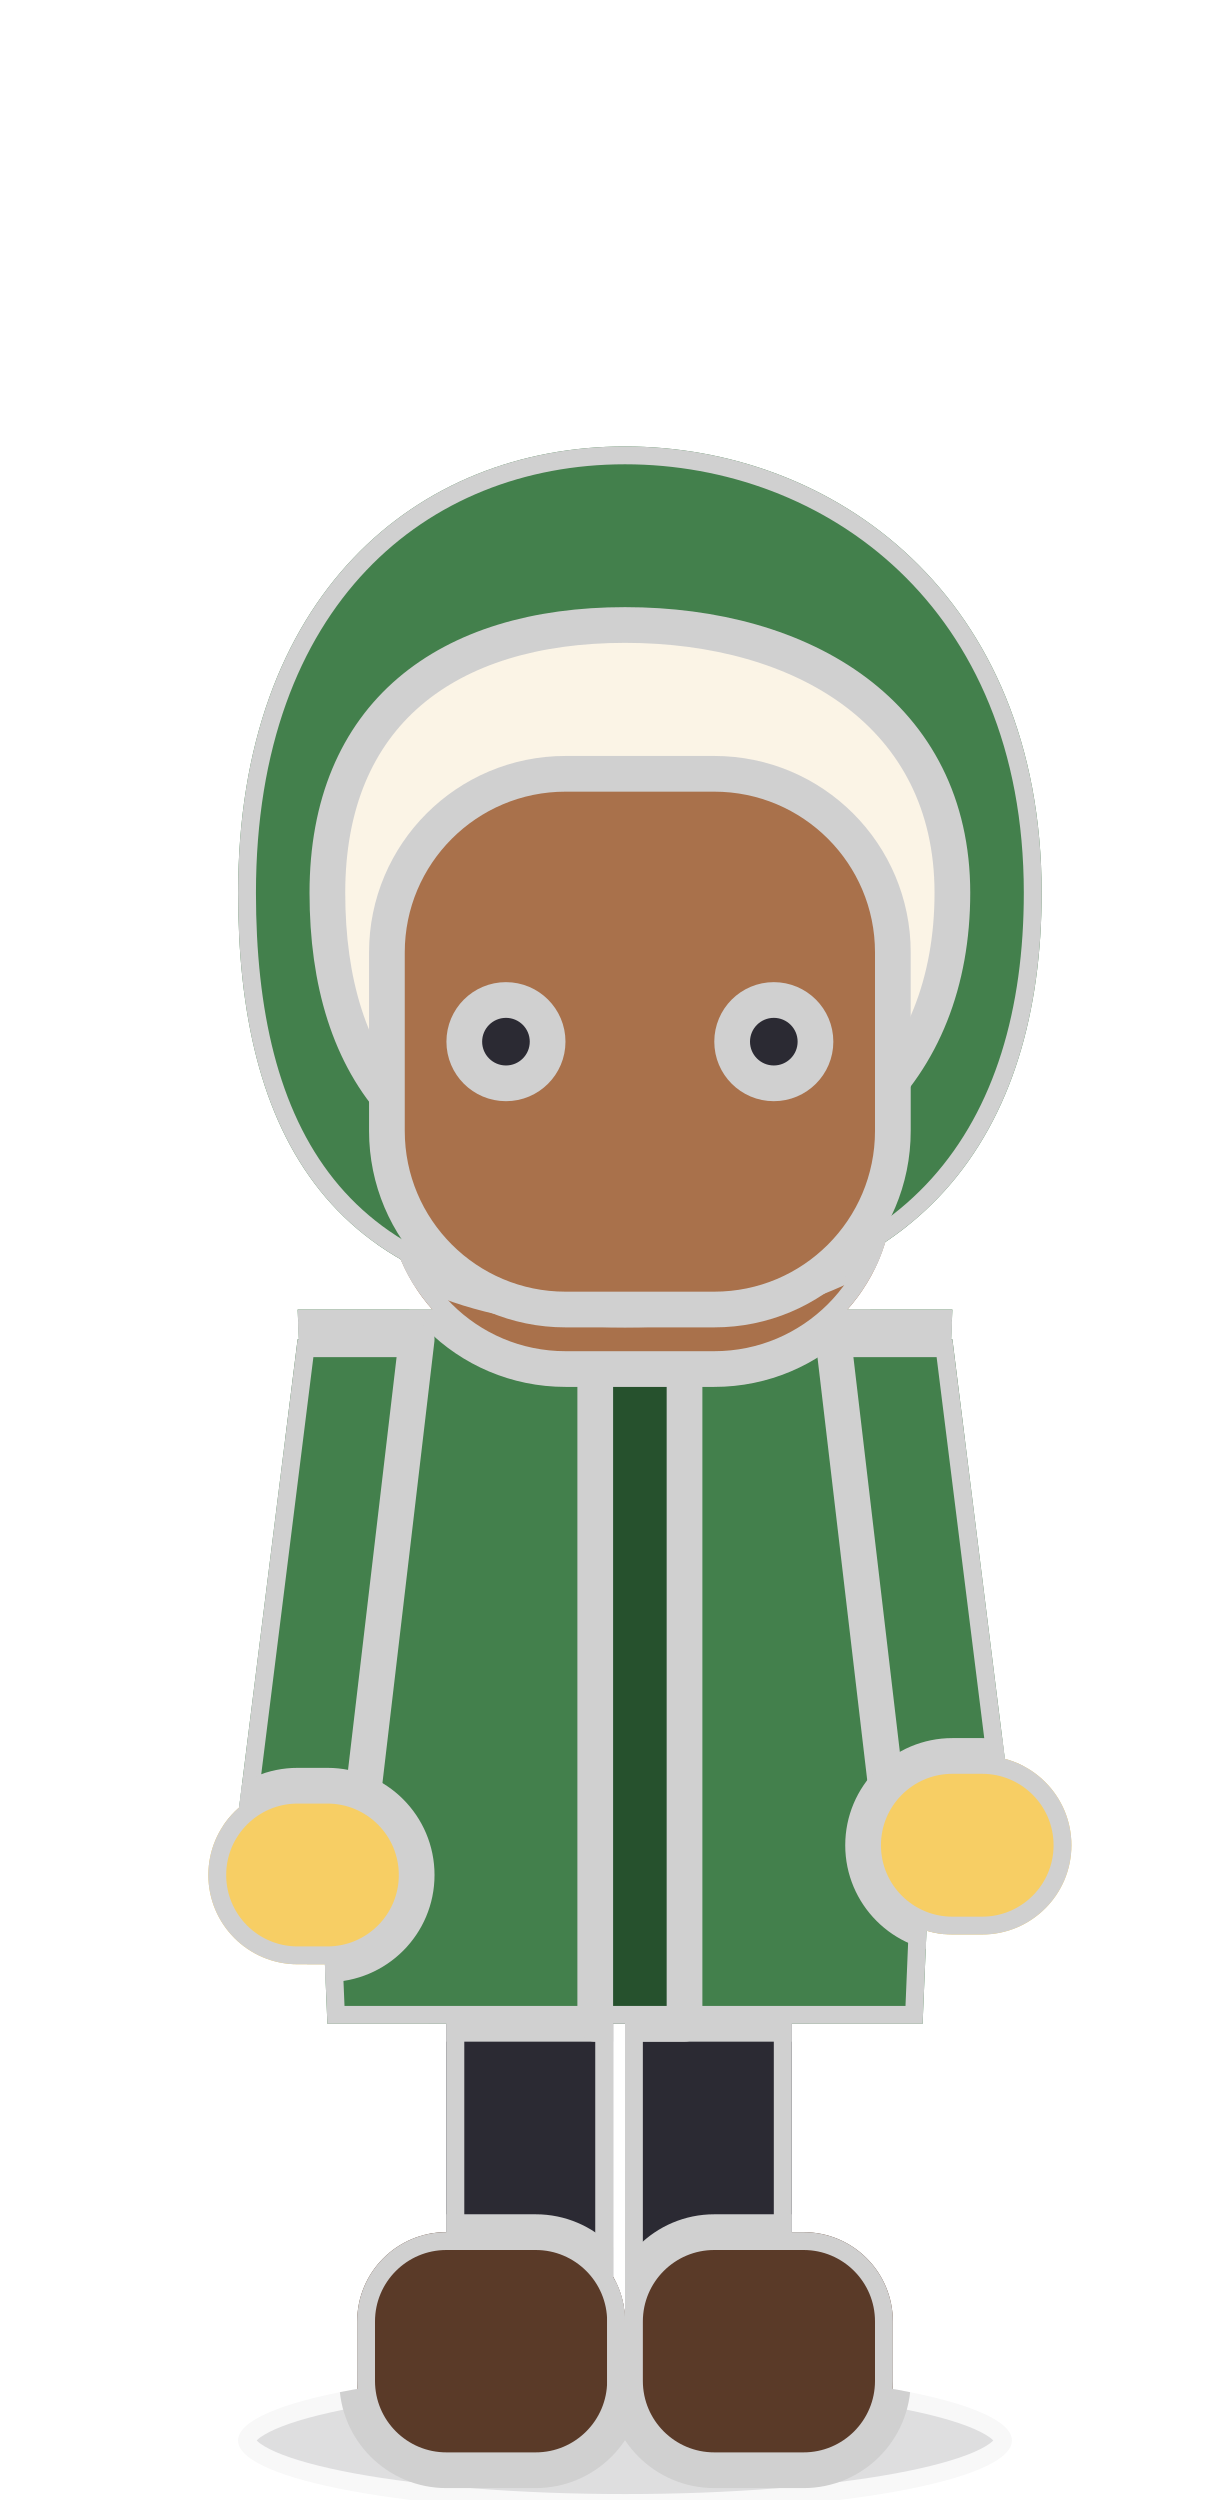
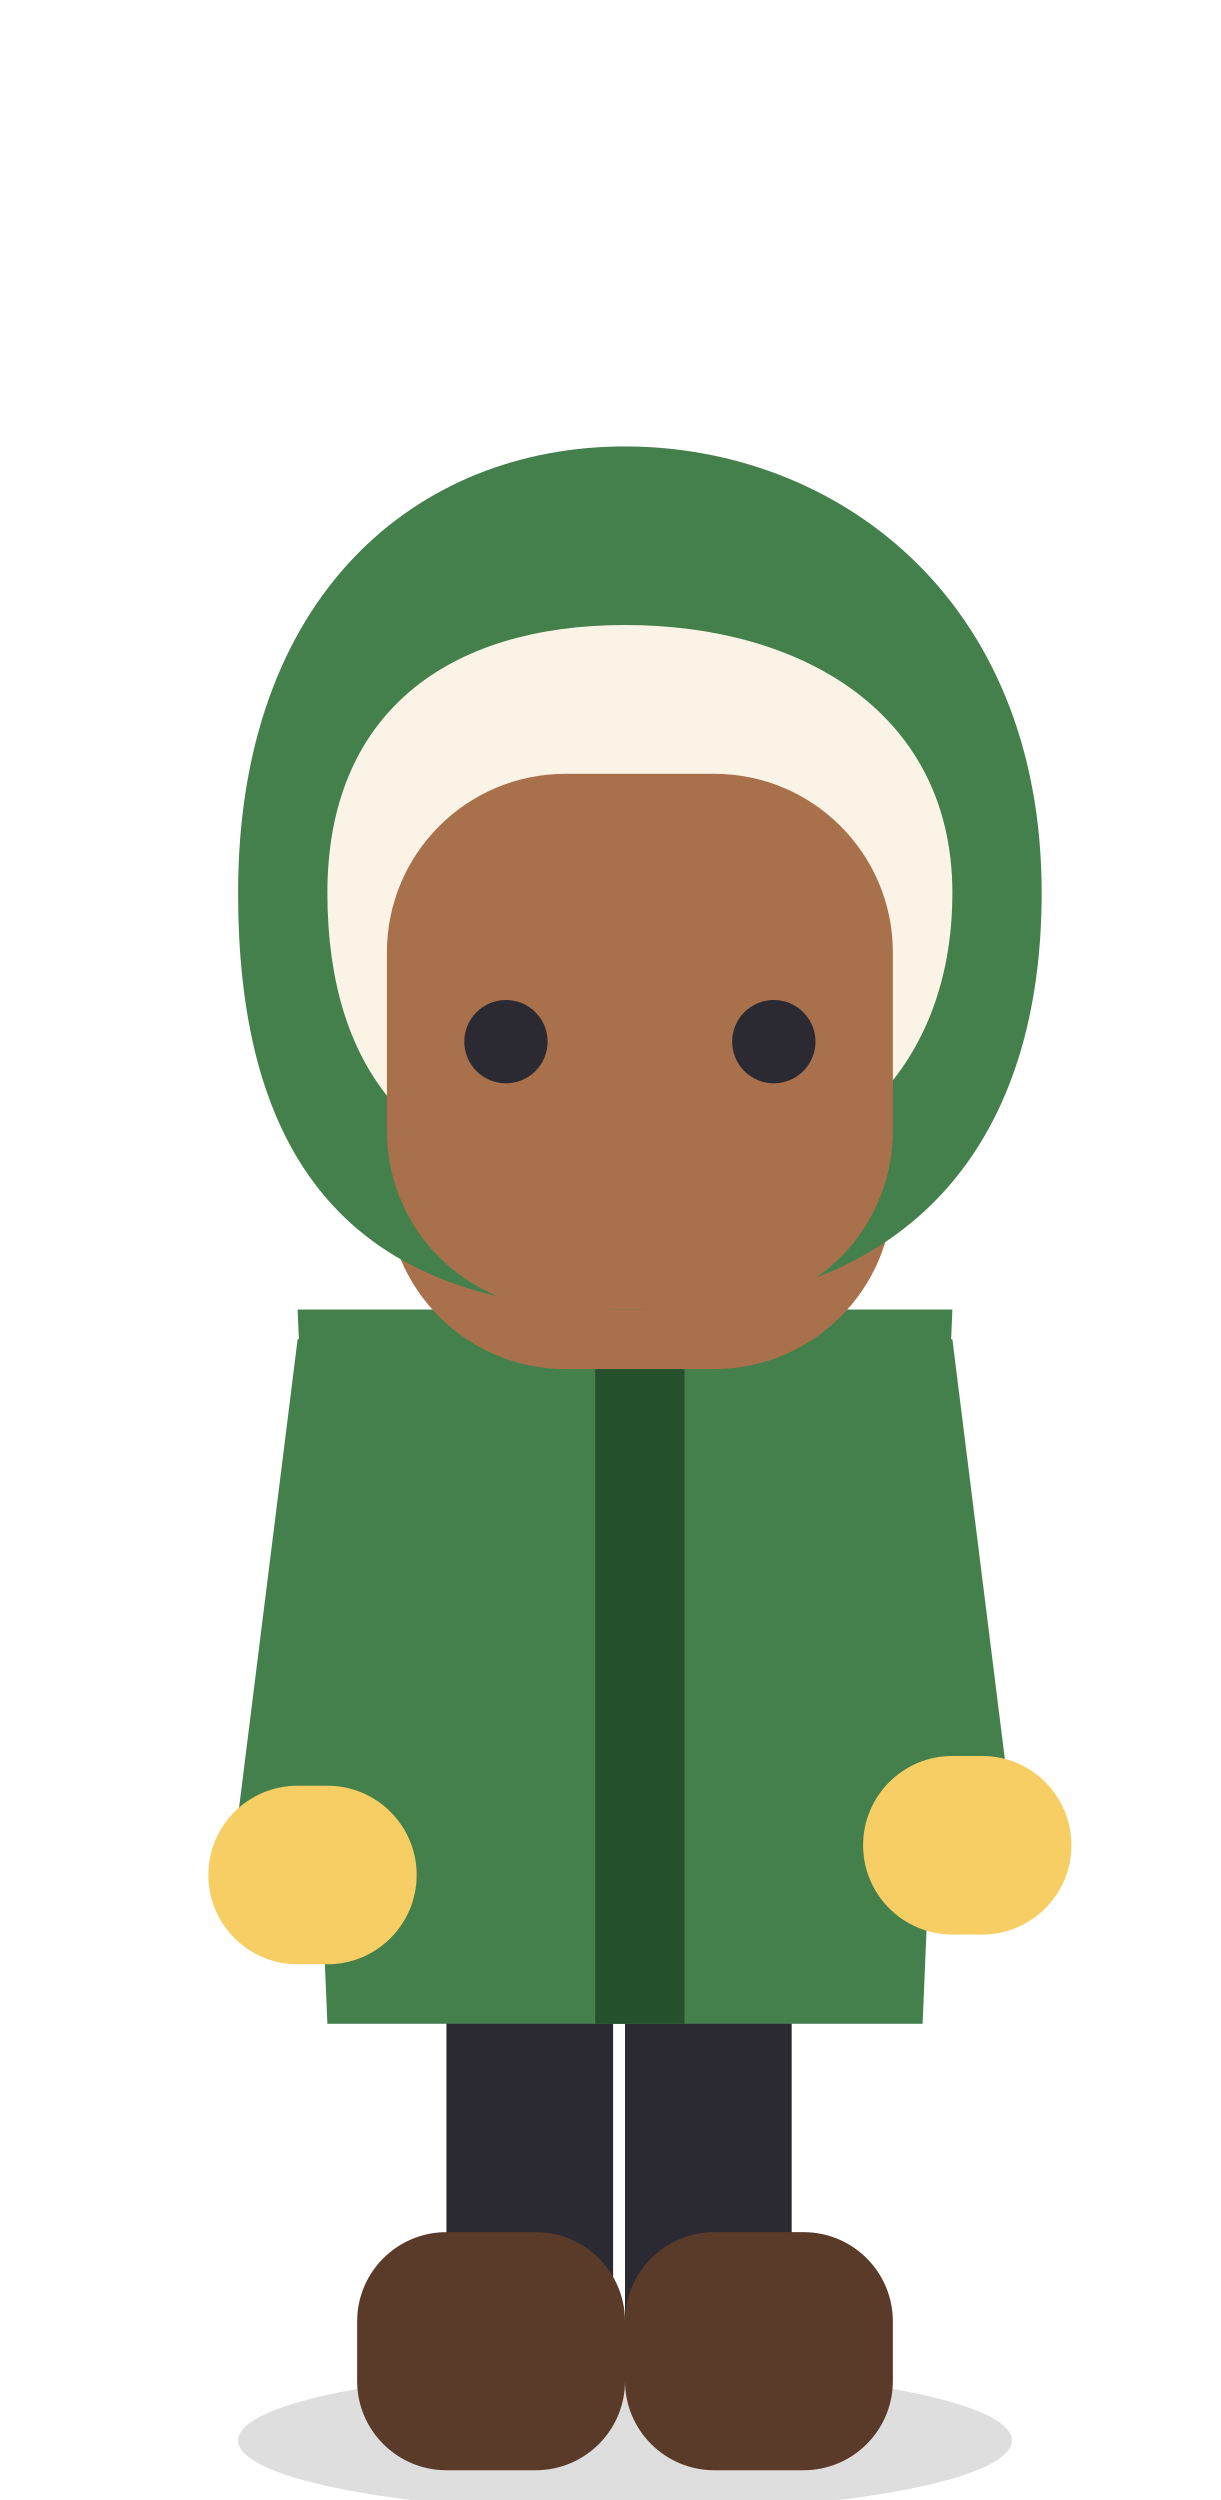
<svg xmlns="http://www.w3.org/2000/svg" width="123" height="252" viewBox="1 0 41 84">
-   <clipPath id="rim_person_boy_winter_walk0">
-     <ellipse cx="22" cy="82" rx="13" ry="2.4" fill="#2B2A33" opacity="0.16" />
-     <rect x="16" y="66" width="5.6" height="12" fill="#2B2A33" />
-     <rect x="22" y="66" width="5.6" height="12" fill="#2B2A33" />
-     <rect x="13" y="75" width="9" height="8" rx="3" fill="#5A3A28" />
-     <rect x="22" y="75" width="9" height="8" rx="3" fill="#5A3A28" />
+   <ellipse cx="22" cy="82" rx="13" ry="2.4" fill="#2B2A33" opacity="0.16" />
+   <rect x="16" y="66" width="5.6" height="12" fill="#2B2A33" />
+   <rect x="22" y="66" width="5.6" height="12" fill="#2B2A33" />
+   <rect x="13" y="75" width="9" height="8" rx="3" fill="#5A3A28" />
+   <rect x="22" y="75" width="9" height="8" rx="3" fill="#5A3A28" />
+   <g transform="translate(0 0) scale(1 1)">
    <polygon points="11,44 33,44 32,68 12,68" fill="#43804C" />
    <polygon points="21,44 24,44 24,68 21,68" fill="#26512D" />
    <polygon points="11,45 15,45 13,62 9,61" fill="#43804C" />
    <polygon points="29,45 33,45 35,61 31,62" fill="#43804C" />
    <rect x="8" y="60" width="7" height="6" rx="3" fill="#F7CE64" />
    <rect x="30" y="59" width="7" height="6" rx="3" fill="#F7CE64" />
    <rect x="14" y="26" width="17" height="20" rx="6" fill="#A9714B" />
    <path d="M9 30 C9 20 15 15 22 15 C29 15 36 20 36 30 C36 38 32 44 22 44 C12 44 9 38 9 30 Z" fill="#43804C" />
    <path d="M12 30 C12 24 16 21 22 21 C28 21 33 24 33 30 C33 36 29 40 22 40 C15 40 12 36 12 30 Z" fill="#FBF4E6" />
    <rect x="14" y="26" width="17" height="18" rx="6" fill="#A9714B" />
    <circle cx="18" cy="35" r="1.4" fill="#2B2A33" />
    <circle cx="27" cy="35" r="1.4" fill="#2B2A33" />
-   </clipPath>
-   <g clip-path="url(#rim_person_boy_winter_walk0)">
-     <ellipse stroke="#d0d0d0" stroke-width="1.2" stroke-linejoin="round" cx="22" cy="82" rx="13" ry="2.4" fill="#2B2A33" opacity="0.16" />
-     <rect stroke="#d0d0d0" stroke-width="1.2" stroke-linejoin="round" x="16" y="66" width="5.6" height="12" fill="#2B2A33" />
-     <rect stroke="#d0d0d0" stroke-width="1.2" stroke-linejoin="round" x="22" y="66" width="5.6" height="12" fill="#2B2A33" />
-     <rect stroke="#d0d0d0" stroke-width="1.2" stroke-linejoin="round" x="13" y="75" width="9" height="8" rx="3" fill="#5A3A28" />
-     <rect stroke="#d0d0d0" stroke-width="1.2" stroke-linejoin="round" x="22" y="75" width="9" height="8" rx="3" fill="#5A3A28" />
-     <g transform="translate(0 0) scale(1 1)">
-       <polygon stroke="#d0d0d0" stroke-width="1.2" stroke-linejoin="round" points="11,44 33,44 32,68 12,68" fill="#43804C" />
-       <polygon stroke="#d0d0d0" stroke-width="1.2" stroke-linejoin="round" points="21,44 24,44 24,68 21,68" fill="#26512D" />
-       <polygon stroke="#d0d0d0" stroke-width="1.2" stroke-linejoin="round" points="11,45 15,45 13,62 9,61" fill="#43804C" />
-       <polygon stroke="#d0d0d0" stroke-width="1.2" stroke-linejoin="round" points="29,45 33,45 35,61 31,62" fill="#43804C" />
-       <rect stroke="#d0d0d0" stroke-width="1.2" stroke-linejoin="round" x="8" y="60" width="7" height="6" rx="3" fill="#F7CE64" />
-       <rect stroke="#d0d0d0" stroke-width="1.2" stroke-linejoin="round" x="30" y="59" width="7" height="6" rx="3" fill="#F7CE64" />
-       <rect stroke="#d0d0d0" stroke-width="1.2" stroke-linejoin="round" x="14" y="26" width="17" height="20" rx="6" fill="#A9714B" />
-       <path stroke="#d0d0d0" stroke-width="1.2" stroke-linejoin="round" d="M9 30 C9 20 15 15 22 15 C29 15 36 20 36 30 C36 38 32 44 22 44 C12 44 9 38 9 30 Z" fill="#43804C" />
-       <path stroke="#d0d0d0" stroke-width="1.2" stroke-linejoin="round" d="M12 30 C12 24 16 21 22 21 C28 21 33 24 33 30 C33 36 29 40 22 40 C15 40 12 36 12 30 Z" fill="#FBF4E6" />
-       <rect stroke="#d0d0d0" stroke-width="1.2" stroke-linejoin="round" x="14" y="26" width="17" height="18" rx="6" fill="#A9714B" />
-       <circle stroke="#d0d0d0" stroke-width="1.2" stroke-linejoin="round" cx="18" cy="35" r="1.4" fill="#2B2A33" />
-       <circle stroke="#d0d0d0" stroke-width="1.2" stroke-linejoin="round" cx="27" cy="35" r="1.4" fill="#2B2A33" />
-     </g>
  </g>
</svg>
